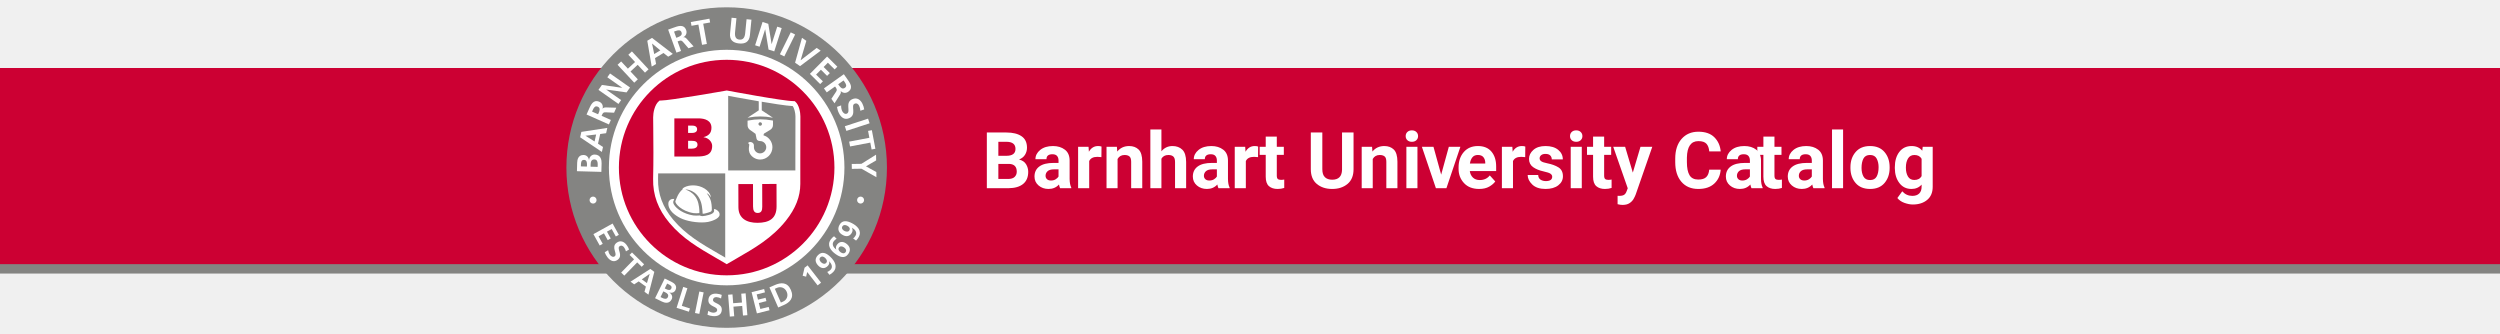
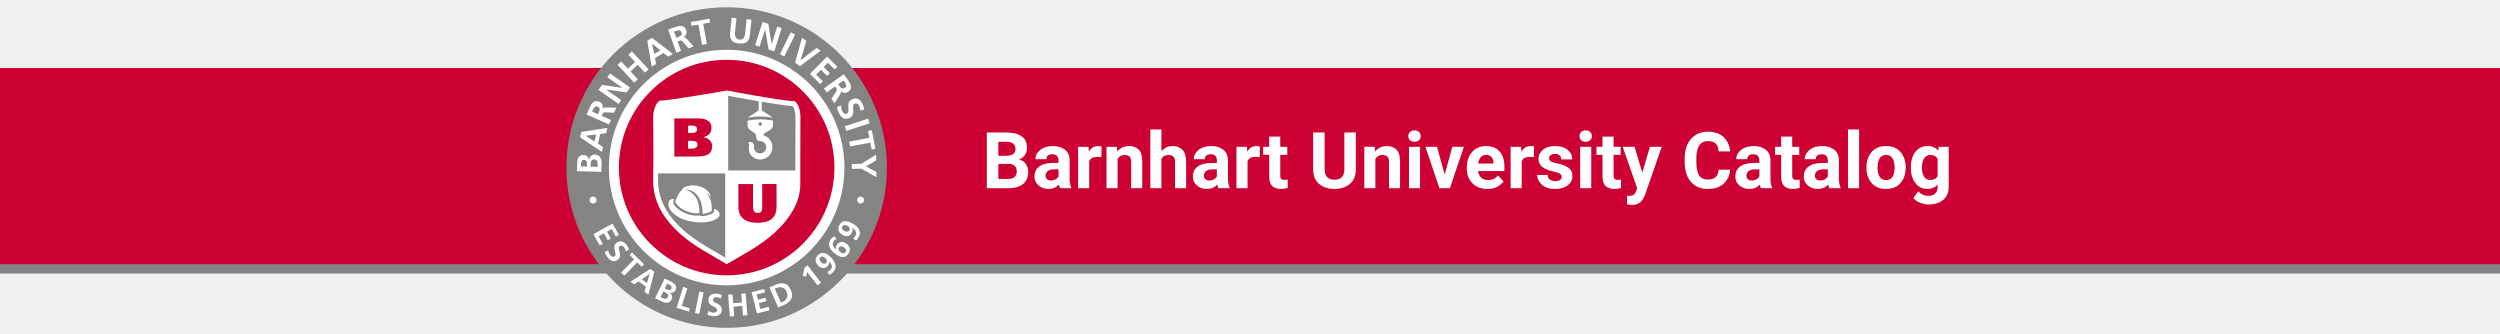
<svg xmlns="http://www.w3.org/2000/svg" viewBox="0 0 1500 200">
  <defs>
    <style>
      .cls-1 {
        letter-spacing: 0em;
      }

      .cls-2, .cls-3 {
        fill: #fff;
      }

      .cls-3 {
        font-family: Roboto, 'Roboto';
        font-size: 47px;
        font-weight: 700;
      }

      .cls-4 {
        fill: none;
        stroke-width: 1.77px;
      }

      .cls-4, .cls-5 {
        stroke: #fff;
        stroke-miterlimit: 10;
      }

      .cls-6 {
        letter-spacing: 0em;
      }

      .cls-7 {
        letter-spacing: 0em;
      }

      .cls-8 {
        fill: #848482;
      }

      .cls-9 {
        letter-spacing: -.01em;
      }

      .cls-10, .cls-5 {
        fill: #c03;
      }

      .cls-11 {
        letter-spacing: .02em;
      }

      .cls-5 {
        stroke-width: 6px;
      }

      .cls-12 {
        letter-spacing: 0em;
      }

      .cls-13 {
        letter-spacing: 0em;
      }
    </style>
  </defs>
  <g id="Layer_2" data-name="Layer 2">
    <g>
      <rect class="cls-8" x="-8.06" y="46.44" width="1584" height="117.69" />
      <rect class="cls-10" x="-8.06" y="40.8" width="1584" height="117.69" />
    </g>
  </g>
  <g id="Layer_1" data-name="Layer 1">
    <g>
      <g>
        <circle class="cls-8" cx="436" cy="100.54" r="96.16" />
        <circle class="cls-5" cx="436" cy="100.54" r="67.66" />
        <g>
          <path class="cls-2" d="m367.55,134.11l3.76,6.79-1.81,1-2.48-4.48-2.84,1.57,2.27,4.1-1.81,1-2.27-4.1-3.23,1.79,2.5,4.52-1.81,1-3.78-6.82,11.51-6.37Z" />
          <path class="cls-2" d="m375.56,150.81c-.22-.88-.61-1.74-1.17-2.47-.55-.72-1.57-1.41-2.71-.54-1.81,1.38,2.45,5.38-1.05,8.06-2.29,1.75-4.54.6-6.16-1.51-.87-1.14-1.11-1.76-1.64-2.99l2.04-1.25c.16,1.02.53,2.03,1.16,2.86.61.79,1.82,1.55,2.77.83,1.99-1.52-2.33-5.48,1.13-8.12,2.34-1.78,4.57-.62,5.98,1.22.69.9,1.21,1.83,1.54,2.79l-1.87,1.12Z" />
          <path class="cls-2" d="m380.44,155.59l-2.7-2.63,1.45-1.48,7.28,7.11-1.45,1.48-2.7-2.63-7.74,7.93-1.89-1.84,7.74-7.93Z" />
          <path class="cls-2" d="m390.18,161.36l2.41,1.75-3.53,13.68-2.37-1.71.85-3.11-4.32-3.13-2.7,1.77-2.21-1.6,11.87-7.65Zm-.37,2.99l-.03-.02-4.72,3.28,3.11,2.25,1.64-5.51Z" />
          <path class="cls-2" d="m398.83,167.12l4.13,2.02c1.52.74,3.59,2.3,2.33,4.89-.69,1.41-2.12,1.92-3.65,1.49l-.02.03c1.53.94,2.11,2.56,1.39,4.02-1.46,2.98-4.35,2.11-5.84,1.38l-4.13-2.02,5.78-11.82Zm-2.5,11.12l1.12.55c1.1.54,2.57.92,3.24-.45.75-1.54-.38-2.39-1.57-2.97l-1.12-.55-1.67,3.42Zm2.53-5.18l.96.47c1,.49,2.34.87,2.94-.35.67-1.37-.48-2.06-1.57-2.59l-.91-.45-1.42,2.91Z" />
          <path class="cls-2" d="m409.92,172.15l2.52.8-3.35,10.56,4.87,1.54-.63,1.98-7.38-2.34,3.98-12.54Z" />
          <path class="cls-2" d="m419.6,174.91l2.59.52-2.6,12.89-2.59-.52,2.6-12.89Z" />
          <path class="cls-2" d="m432.64,179.08c-.8-.43-1.7-.71-2.62-.79-.9-.08-2.1.22-2.22,1.65-.19,2.27,5.64,1.8,5.26,6.19-.24,2.87-2.61,3.77-5.25,3.55-1.43-.12-2.05-.36-3.32-.79l.44-2.35c.86.56,1.87.97,2.9,1.06,1,.08,2.37-.31,2.47-1.49.21-2.5-5.62-1.95-5.26-6.29.25-2.93,2.61-3.81,4.92-3.61,1.13.1,2.17.33,3.1.73l-.43,2.14Z" />
          <path class="cls-2" d="m436.86,176.84l2.63-.21.42,5.3,5.26-.42-.42-5.3,2.63-.21,1.04,13.11-2.63.21-.46-5.75-5.26.42.46,5.75-2.63.21-1.04-13.11Z" />
          <path class="cls-2" d="m450.95,175.3l7.53-1.89.5,2.01-4.97,1.24.79,3.14,4.55-1.14.5,2.01-4.55,1.14.9,3.58,5.01-1.25.5,2.01-7.57,1.89-3.19-12.76Z" />
          <path class="cls-2" d="m461.65,172.44l3.3-1.44c3.69-1.62,7.5-1.8,9.59,2.98,2.09,4.78-.63,7.45-4.32,9.07l-3.3,1.44-5.27-12.05Zm6.86,9.09l1.35-.59c2.02-.88,3.31-3.24,2.17-5.86-1.15-2.62-3.76-3.27-5.78-2.39l-1.35.59,3.61,8.25Z" />
          <path class="cls-2" d="m482.72,160.65l1.85-1.43,8.07,10.39-2.08,1.62-6.23-8.02-.65,2.79-2.09-.55,1.14-4.8Z" />
          <path class="cls-2" d="m496.35,163.17c.7-.29,1.36-.65,1.97-1.29,1.58-1.65.59-3.66-.77-5.08h-.05c.24,1.09-.04,1.95-.81,2.75-1.72,1.79-3.8,1.68-5.56,0-2.05-1.97-2.45-4.28-.38-6.43,2.53-2.64,5.28-1.12,7.51,1.02,2.57,2.47,4.6,6.01,1.65,9.08-.67.69-1.4,1.24-2.26,1.67l-1.3-1.72Zm-1.24-8.4c-.9-.86-2.05-1.24-2.95-.3-.85.88-.34,2.07.5,2.88.92.89,2.15,1.33,3.02.42.89-.92.38-2.09-.57-3Z" />
          <path class="cls-2" d="m501.97,143.25c-.65.39-1.25.84-1.76,1.57-1.32,1.86-.05,3.71,1.5,4.91h.05c-.38-1.04-.24-1.94.4-2.85,1.44-2.03,3.52-2.21,5.5-.8,2.32,1.65,3.04,3.88,1.31,6.31-2.12,2.98-5.06,1.88-7.58.08-2.9-2.07-5.43-5.28-2.95-8.75.56-.78,1.21-1.43,1.99-1.98l1.54,1.51Zm2.44,8.13c1.01.72,2.21.93,2.96-.13.71-1,.04-2.1-.91-2.78-1.04-.74-2.32-1-3.05.02-.74,1.04-.08,2.12,1,2.89Z" />
          <path class="cls-2" d="m511.87,143.09c.59-.48,1.11-1.02,1.52-1.81,1.04-2.03-.49-3.68-2.2-4.64l-.05.02c.54.97.52,1.88.02,2.87-1.13,2.21-3.16,2.7-5.32,1.59-2.53-1.3-3.58-3.4-2.22-6.05,1.67-3.26,4.74-2.59,7.49-1.19,3.17,1.62,6.14,4.43,4.2,8.22-.44.86-.98,1.59-1.68,2.25l-1.74-1.27Zm-3.6-7.69c-1.11-.57-2.32-.59-2.91.56-.56,1.09.27,2.08,1.31,2.62,1.14.58,2.44.65,3.01-.47.58-1.14-.23-2.11-1.41-2.71Z" />
        </g>
        <path class="cls-2" d="m355.84,122.15c-1.16,0-2.1-.94-2.1-2.1s.94-2.1,2.1-2.1,2.1.94,2.1,2.1-.94,2.1-2.1,2.1Z" />
        <path class="cls-2" d="m516.35,122.15c-1.16,0-2.1-.94-2.1-2.1s.94-2.1,2.1-2.1,2.1.94,2.1,2.1-.94,2.1-2.1,2.1Z" />
        <g>
          <path class="cls-2" d="m346.16,102.73l.14-5.12c.05-1.89.68-4.71,3.89-4.62,1.74.05,2.93,1.26,3.2,3.01h.04c.24-1.99,1.63-3.32,3.43-3.27,3.7.1,4.15,3.44,4.1,5.28l-.14,5.12-14.66-.41Zm6-2.78l.03-1.2c.03-1.24-.2-2.78-1.71-2.82-1.7-.05-1.87,1.44-1.91,2.78l-.03,1.13,3.61.1Zm6.43.18l.04-1.39c.04-1.37-.25-3.03-1.95-3.08-1.91-.05-2.25,1.49-2.29,2.96l-.04,1.39,4.24.12Z" />
          <path class="cls-2" d="m348.09,82.37l.73-3.24,15.57-2.39-.72,3.18-3.56.49-1.31,5.8,3,1.99-.67,2.97-13.05-8.8Zm3.23-.93v.04s5.43,3.4,5.43,3.4l.94-4.18-6.37.74Z" />
          <path class="cls-2" d="m351.93,68.7l1.29-2.9c1.28-2.88,2.71-6.36,6.43-4.71,1.57.7,2.41,2.33,1.88,4.15l.04.02c.38-.7,1.3-.8,2.01-.81l6.2.18-1.33,3-4.9-.24c-1.17-.06-1.71.12-2.21,1.25l-.38.86,5.57,2.47-1.19,2.69-13.4-5.95Zm6.92-.15l.39-.88c.59-1.33,1.07-2.93-.6-3.67-1.61-.72-2.41.72-3.01,2.07l-.39.88,3.61,1.6Z" />
          <path class="cls-2" d="m359.07,53.93l2.08-2.96,12.19,1.73.02-.03-8.97-6.3,1.62-2.3,12,8.43-2.07,2.94-12.2-1.71-.02.03,8.97,6.3-1.62,2.3-12-8.43Z" />
          <path class="cls-2" d="m370.54,38.87l2.15-2,4.04,4.33,4.3-4.01-4.04-4.33,2.15-2.01,10,10.73-2.15,2.01-4.38-4.7-4.3,4.01,4.38,4.7-2.15,2.01-10-10.73Z" />
          <path class="cls-2" d="m388.37,24.45l2.84-1.71,12.49,9.6-2.79,1.68-2.81-2.23-5.09,3.06.63,3.54-2.61,1.57-2.66-15.51Zm2.9,1.69l-.04.02,1.3,6.28,3.67-2.21-4.94-4.09Z" />
          <path class="cls-2" d="m400.88,17.78l2.98-1.08c2.96-1.07,6.47-2.44,7.85,1.39.58,1.62-.02,3.36-1.69,4.23v.04c.79-.21,1.49.38,1.99.9l4.16,4.6-3.08,1.11-3.21-3.71c-.77-.89-1.26-1.15-2.43-.73l-.89.32,2.07,5.73-2.77,1-4.97-13.8Zm4.89,4.89l.91-.33c1.36-.49,2.85-1.25,2.23-2.97-.6-1.66-2.19-1.24-3.57-.74l-.91.33,1.34,3.72Z" />
          <path class="cls-2" d="m419.04,14.74l-4.14.74-.41-2.27,11.17-2,.41,2.27-4.14.74,2.18,12.16-2.89.52-2.18-12.16Z" />
          <path class="cls-2" d="m438.94,10.64l2.93.29-.83,8.43c-.25,2.49.39,4.2,2.63,4.42,2.24.22,3.19-1.33,3.44-3.82l.83-8.43,2.93.29-.92,9.33c-.39,3.91-2.76,5.3-6.5,4.93s-5.8-2.2-5.41-6.11l.92-9.33Z" />
          <path class="cls-2" d="m457.53,13.19l3.44,1.1,1.99,12.15h.04s3.33-10.44,3.33-10.44l2.68.86-4.46,13.97-3.42-1.09-2.01-12.15h-.04s-3.33,10.44-3.33,10.44l-2.68-.86,4.46-13.97Z" />
          <path class="cls-2" d="m474.44,19.41l2.64,1.3-6.5,13.14-2.64-1.3,6.5-13.14Z" />
          <path class="cls-2" d="m481.2,22.7l2.6,1.79-3.42,11.62.03.02,9.59-7.38,2.41,1.65-12.38,9.28-2.98-2.05,4.15-14.94Z" />
          <path class="cls-2" d="m496.26,33.91l6.15,6.1-1.63,1.64-4.06-4.02-2.54,2.57,3.71,3.68-1.63,1.64-3.71-3.68-2.9,2.92,4.09,4.05-1.63,1.64-6.17-6.13,10.33-10.41Z" />
          <path class="cls-2" d="m506.31,44.54l1.84,2.59c1.83,2.57,4.09,5.57.77,7.93-1.4,1-3.24.88-4.53-.49l-.03.02c.41.69.03,1.53-.33,2.14l-3.31,5.24-1.9-2.67,2.71-4.09c.65-.97.77-1.53.05-2.54l-.55-.77-4.97,3.53-1.7-2.4,11.95-8.5Zm-3.4,6.02l.56.79c.84,1.18,1.97,2.41,3.46,1.35,1.44-1.02.61-2.44-.24-3.64l-.56-.79-3.22,2.29Z" />
          <path class="cls-2" d="m516.21,66.45c-.04-1.01-.27-2.03-.72-2.96-.43-.91-1.39-1.9-2.83-1.21-2.29,1.1,1.44,6.44-2.99,8.55-2.9,1.39-5.1-.38-6.37-3.06-.69-1.44-.81-2.18-1.11-3.64l2.51-.89c-.06,1.15.12,2.34.61,3.39.48,1,1.63,2.11,2.83,1.54,2.52-1.2-1.29-6.51,3.09-8.6,2.96-1.41,5.13.37,6.25,2.7.54,1.14.9,2.27,1.04,3.39l-2.3.79Z" />
          <path class="cls-2" d="m520.84,71.18l.92,2.8-13.94,4.56-.92-2.8,13.94-4.56Z" />
          <path class="cls-2" d="m521.62,82.67l-.78-4.13,2.27-.43,2.12,11.15-2.27.43-.78-4.13-12.14,2.31-.55-2.89,12.14-2.31Z" />
          <path class="cls-2" d="m516.85,98.3l8.78-5.5.06,3.44-6.1,3.56,6.21,3.43.05,3.11-8.95-5.11-5.8.09-.05-2.94,5.8-.09Z" />
        </g>
        <path class="cls-2" d="m436.05,156.79c12.97-7.61,25.02-13.62,34.35-25.32,4.91-6.16,8.3-13,8.31-21.11v-7.21h-42.68" />
        <path class="cls-2" d="m436.05,55.8s-33.83,6.02-39.75,6.02c-2.06,1.69-2.95,5.92-2.93,8.62.12,13.87.29,18.85-.02,32.72h42.67" />
        <path class="cls-8" d="m436.02,103.15h-42.67v4.14c-.22,9.87,3.23,18.08,9.42,25.46,9.21,10.98,20.77,16.64,33.28,24.05" />
        <path class="cls-8" d="m436.02,103.15h42.68c.02-15.08-.03-18.19.05-33.27.01-2.29-.8-6.29-2.5-7.73-6.47,0-40.2-6.36-40.2-6.36" />
        <line class="cls-4" x1="393.35" y1="103.15" x2="478.7" y2="103.15" />
        <line class="cls-4" x1="436.02" y1="55.8" x2="436.02" y2="156.79" />
        <g>
          <path class="cls-2" d="m426.33,127.04c.44-.21.72-.65.75-1.13.03-.68.03-1.79-.15-3.15-.13-1-.28-2.11-.97-3.7-.85-1.95-1.89-2.94-1.92-3.1,0-.05.85.32,1.49,1.03s1.04,1.54,1.05,1.48c.07-.31-.43-1.63-.62-2.01-.82-1.63-2.42-3.11-4.78-4.15-4.27-1.87-9.25-1.11-11.44.64-.23.19-.04.52-.27.71-2.64,2.22-3.79,5.9-4.22,7.06-.43,1.17,3.4,5.96,10.88,7.15,1.11.18,2.36.08,3.45,0,.12,0,.16-2.87-.59-5.94-1.76-7.14-8.27-8.12-7.65-8.27.14-.03,6.71,0,9.22,7.58,1.02,3.08.93,7.02,1.05,7.02,1.07,0,2.33-.43,3.27-.69.62-.18,1.11-.37,1.45-.53Z" />
          <path class="cls-2" d="m401.06,121.57c.08-.43.25-.83.53-1.17.82-1.02,1.78-1.06,2.99-1.06-.03.07-.53,1.33-.55,1.38-.22.58-.08,1.28.41,2.11,1.47,2.46,5.71,5.53,11.52,6.43.49.08,1.06.11,1.76.11.83,0,1.68-.05,2.29-.09l-.04-.02c.16.25.93.41,1.38.41.06,0,.29,0,.31,0,.9-.05,2.11-.28,3.69-.72,2.8-.78,3.09-1.95,3.1-2.28,0-.19,0-.32-.01-1.31.88.08,3.65,1.34,3.3,3.67-.35,2.35-5.08,3.78-6.88,4.12-4.44.82-10.99-.03-15.18-1.67-1.9-.74-3.7-1.83-5.27-3.11s-2.95-3.04-3.33-5.14c-.09-.53-.12-1.1-.01-1.64Z" />
        </g>
        <path class="cls-2" d="m457.05,66.19l-.02-7.18-1.79-.4.02,7.59-6.74,4.45.48-.09c4.73-.92,9.6-.92,14.33,0l.45.09-6.73-4.46Z" />
        <path class="cls-2" d="m458.68,79.97l3.47-2.08c1.02-.61,1.64-1.71,1.64-2.89v-2.64l-.45-.09c-4.73-.91-9.59-.9-14.31.04l-.5.1.02,2.78c0,1.08.53,2.09,1.41,2.72,1.38.98,3.28,2.34,3.37,2.4l.64,3.07c.26.78,1.04,1.25,2.08,1.25,2.27,0,4.07,2.06,3.64,4.4-.27,1.47-1.46,2.66-2.93,2.94-2.35.44-4.41-1.37-4.41-3.64,0-.17-.01-.46.01-.68.11-1.03-.42-1.78-.98-2.1-.4-.23-.76-.36-1.23-.36-.25,0-1.16.06-1.25.74-.03.23.61.18.67.92.02.32-.2,1.33-.25,1.97-.08.94.05,1.87.34,2.7.79,2.22,3.45,4.21,6.39,4.21,4.08,0,7.41-3.33,7.41-7.41,0-3.32-2.26-6.23-5.38-7.13l.23-.87c.16-.1.29-.23.37-.37Zm-2.55-4.53c-.58,0-1.05-.47-1.05-1.05s.47-1.05,1.05-1.05,1.05.47,1.05,1.05-.47,1.05-1.05,1.05Z" />
        <path class="cls-2" d="m436.05,158.51l-.75-.44c-1.9-1.13-3.81-2.23-5.65-3.29-10.3-5.95-20.04-11.57-28.01-21.08-6.79-8.1-9.99-16.75-9.77-26.44.26-11.7.18-20.08.08-30.69-.02-1.95-.04-3.98-.06-6.12-.02-2.76.88-7.65,3.47-9.77l.41-.34h.53c5.72,0,39.15-5.94,39.49-6l.27-.05.27.05c.34.06,33.67,6.34,39.93,6.34h.54l.41.35c2.23,1.88,3.05,6.44,3.03,8.86-.06,9.79-.05,17.65-.05,25.96,0,4.53,0,9.23,0,14.51-.01,7.56-2.83,14.76-8.63,22.03-8.3,10.41-18.75,16.43-29.8,22.8-1.63.94-3.29,1.89-4.95,2.87l-.75.44Zm-39.14-95.23c-1.3,1.45-2.08,4.71-2.06,7.14.02,2.14.04,4.17.06,6.12.1,10.64.19,19.04-.08,30.79-.2,8.94,2.77,16.95,9.08,24.47,7.64,9.11,17.15,14.6,27.22,20.42,1.61.93,3.26,1.88,4.93,2.86,1.42-.83,2.83-1.64,4.22-2.44,10.81-6.23,21.01-12.11,28.96-22.08,5.44-6.82,7.97-13.24,7.98-20.19,0-5.28,0-9.98,0-14.5,0-8.32,0-16.18.05-25.98.01-2.05-.69-5.01-1.67-6.25-7.49-.33-36.26-5.7-39.57-6.32-3.32.59-32.11,5.67-39.13,5.98Z" />
        <path class="cls-10" d="m404.6,71.02h14.4c3.97,0,7.87,1.28,7.87,5.64,0,3.15-1.67,4.82-4.72,5.61v.07c3.18.43,5.15,2.92,5.15,5.21,0,5.77-4.66,6.36-9.41,6.36h-13.28v-22.89Zm8.26,8.76h2.2c1.54,0,3.21-.46,3.21-2.2s-1.44-2.23-3.02-2.23h-2.39v4.43Zm0,9.41h2.3c1.61,0,3.34-.59,3.34-2.36,0-1.97-1.64-2.33-3.28-2.33h-2.36v4.69Z" />
        <path class="cls-10" d="m451.84,123.98c0,2.16.63,3.8,2.73,3.8,2.3,0,2.78-1.55,2.78-3.78l-.03-13.61,8.59-.02.03,13.45c.02,7.41-4.53,9.85-11.45,9.87-6.39.02-11.42-2.59-11.44-9.35l-.04-13.9,8.79-.02.03,13.58Z" />
      </g>
      <text class="cls-3" transform="translate(589.12 112.92)">
-         <tspan x="0" y="0">Barnha</tspan>
-         <tspan class="cls-11" x="149.18" y="0">r</tspan>
-         <tspan x="166.44" y="0">t </tspan>
-         <tspan class="cls-1" x="194.71" y="0">U</tspan>
-         <tspan x="225.46" y="0">ni</tspan>
-         <tspan class="cls-9" x="263.72" y="0">v</tspan>
-         <tspan x="284.35" y="0">e</tspan>
-         <tspan class="cls-12" x="309.47" y="0">r</tspan>
-         <tspan class="cls-13" x="326.2" y="0">sity Ca</tspan>
-         <tspan class="cls-7" x="465.04" y="0">t</tspan>
-         <tspan class="cls-6" x="481.97" y="0">alog</tspan>
+         <tspan x="0" y="0">Barnhart University Catalog</tspan>
      </text>
    </g>
  </g>
</svg>
